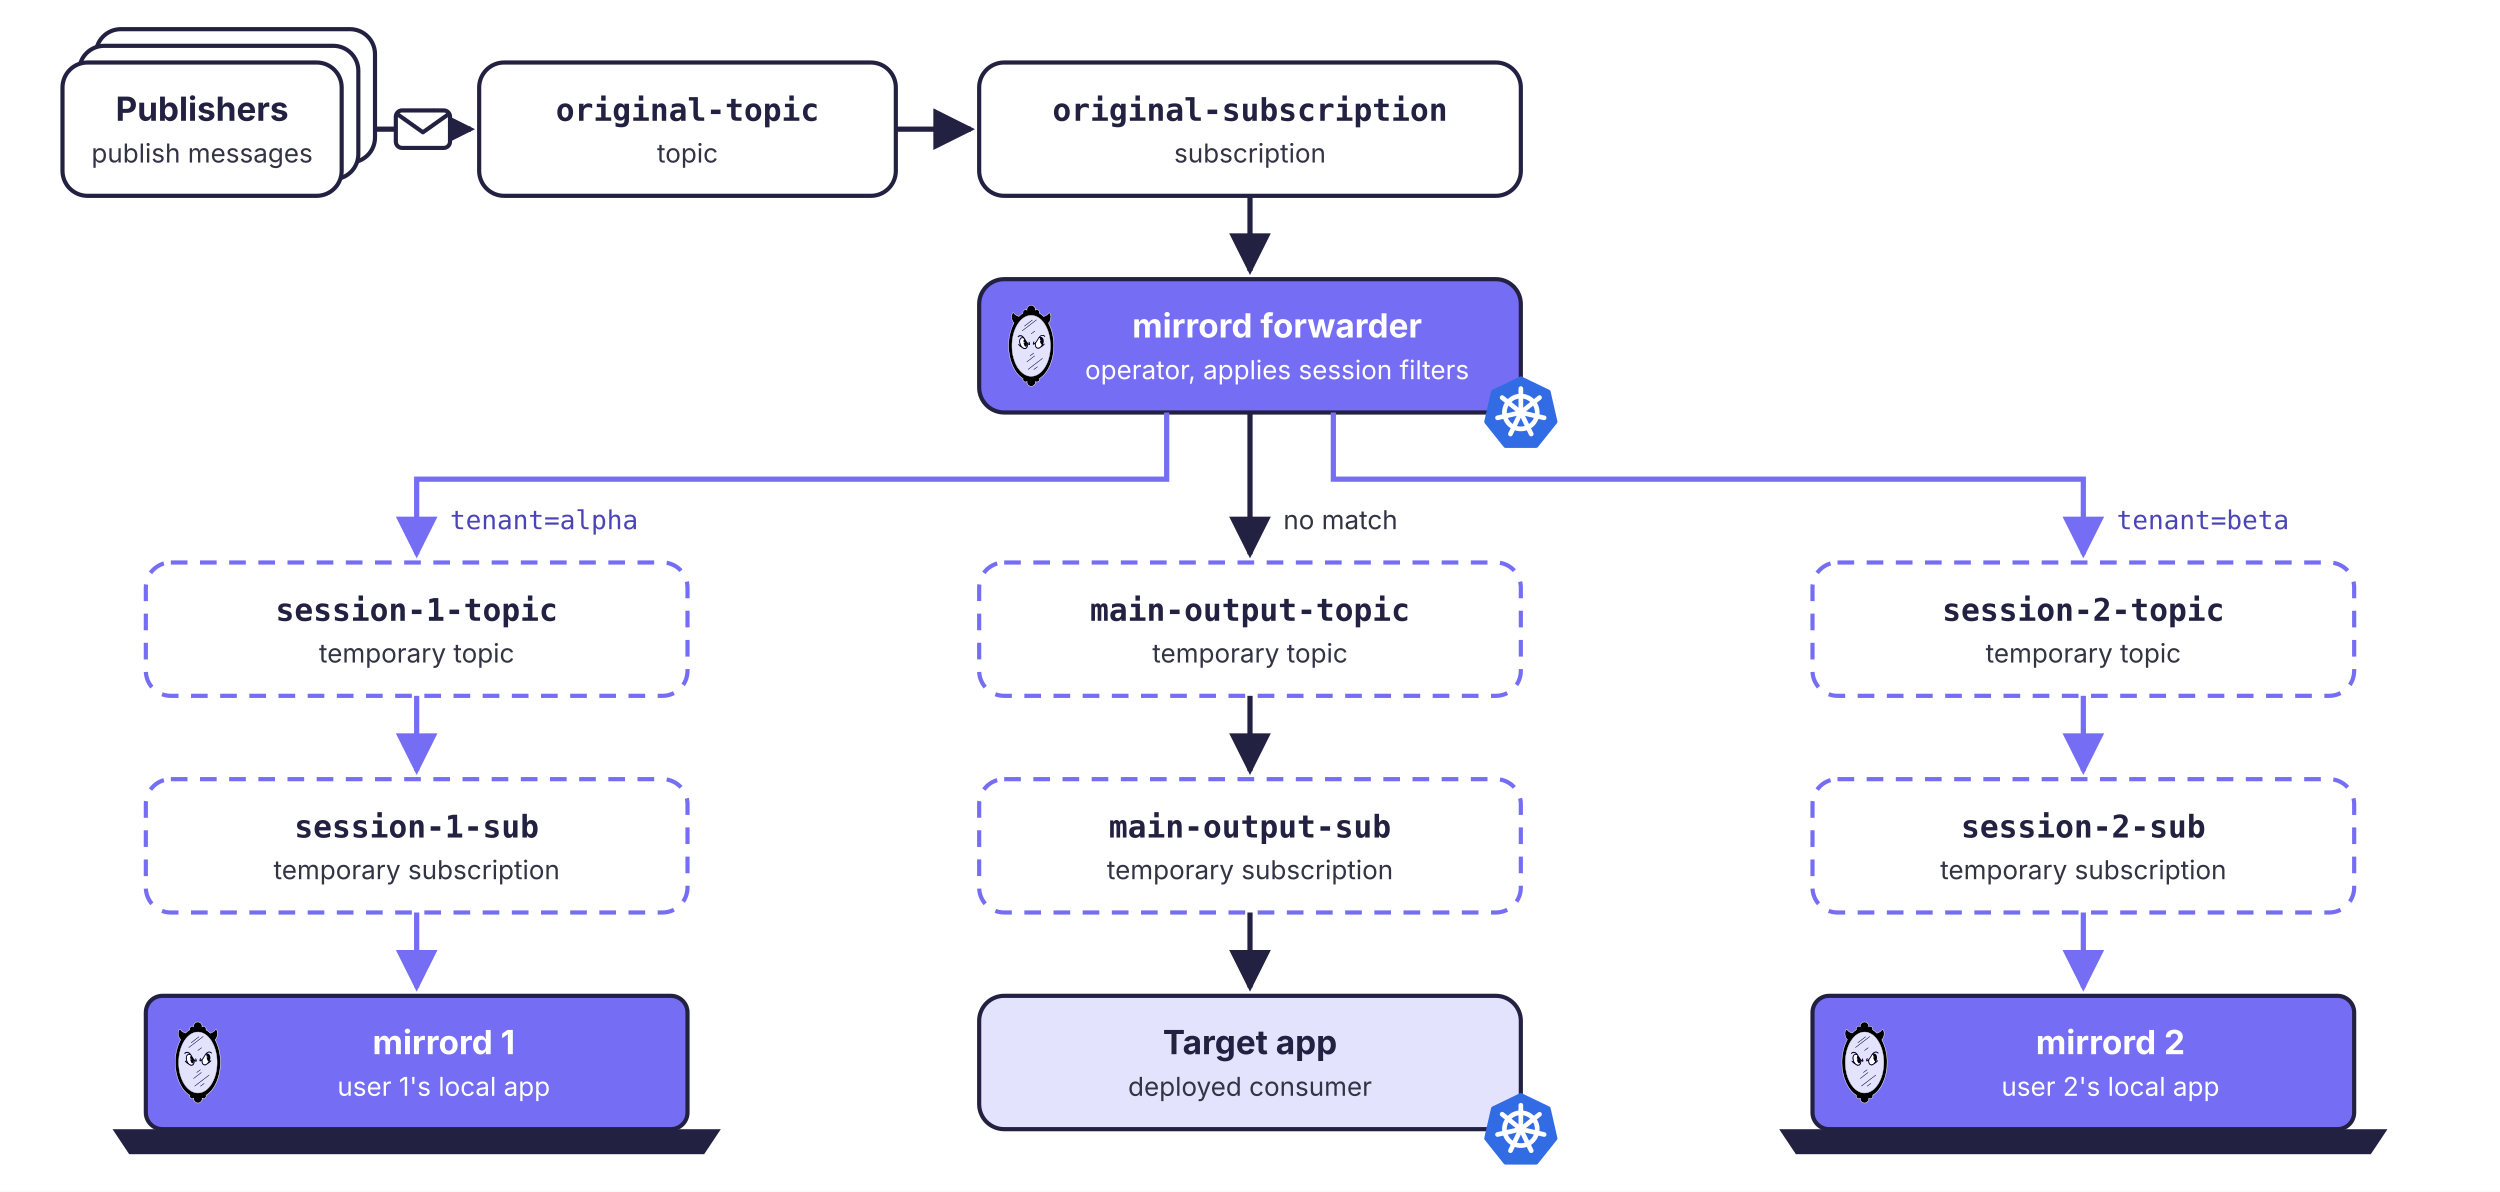
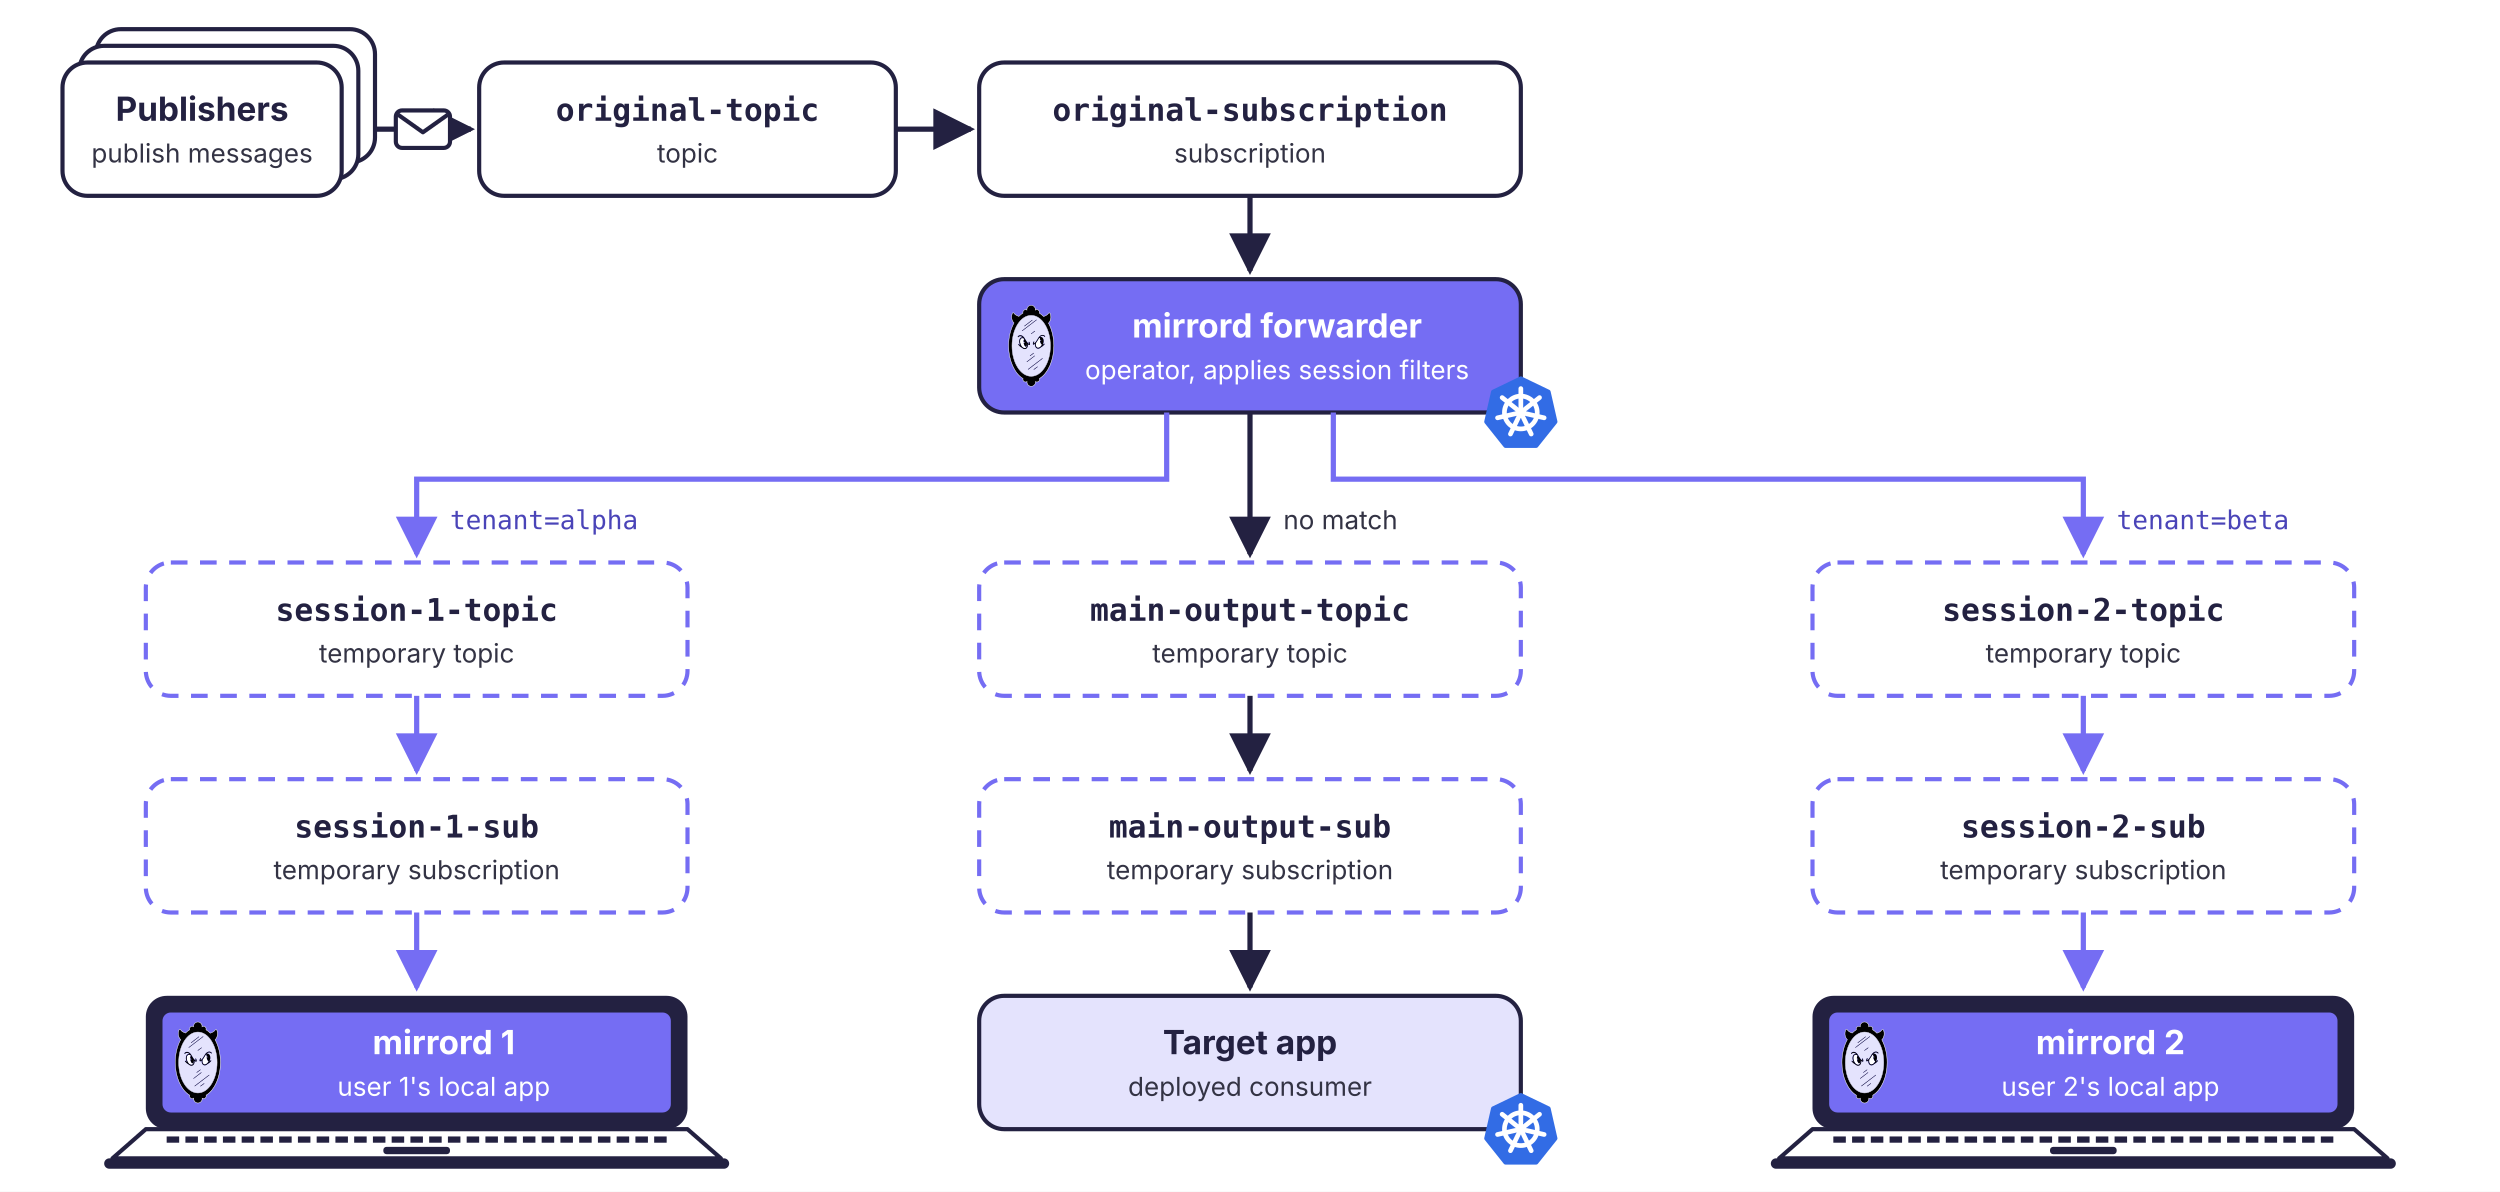
<svg xmlns="http://www.w3.org/2000/svg" viewBox="0 0 1200 572" width="1200" height="572" font-family="Inter, Helvetica, Arial, sans-serif" role="img" aria-labelledby="t d">
  <defs>
    <marker id="arrow" viewBox="0 0 10 10" refX="9" refY="5" markerWidth="8" markerHeight="8" orient="auto-start-reverse">
      <path d="M0 0 L10 5 L0 10 z" fill="#232141" />
    </marker>
    <marker id="arrow-purple" viewBox="0 0 10 10" refX="9" refY="5" markerWidth="8" markerHeight="8" orient="auto-start-reverse">
      <path d="M0 0 L10 5 L0 10 z" fill="#756DF3" />
    </marker>
    <symbol id="k8s" viewBox="0 0 32 32">
      <polygon points="16.00,1.60 27.73,7.25 30.62,19.94 22.51,30.11 9.49,30.11 1.38,19.94 4.27,7.25" fill="#326CE5" stroke="#326CE5" stroke-width="2" stroke-linejoin="round" />
      <g fill="none" stroke="#ffffff" stroke-width="2" stroke-linecap="round">
        <circle cx="16" cy="16" r="7" />
        <line x1="16.00" y1="13.40" x2="16.00" y2="5.80" />
        <line x1="18.03" y1="14.38" x2="23.97" y2="9.64" />
        <line x1="18.53" y1="16.58" x2="25.94" y2="18.27" />
        <line x1="17.13" y1="18.34" x2="20.43" y2="25.19" />
        <line x1="14.87" y1="18.34" x2="11.57" y2="25.19" />
        <line x1="13.47" y1="16.58" x2="6.06" y2="18.27" />
        <line x1="13.97" y1="14.38" x2="8.03" y2="9.64" />
      </g>
      <circle cx="16" cy="16" r="2.4" fill="#ffffff" />
    </symbol>
    <symbol id="mirrord" viewBox="97 61 391 696">
      <path fill="#ffffff" d="M255.6,387c4.1,19.1-0.9,36.1-12,40.5c-8.2,3.2-17.8,0-26.5-8.2c-0.3-0.6-0.9-0.9-1.5-1.2c0,0,0,0-0.3-0.3 c-5.5-5.6-10.5-13.2-14-22c-4.7-11.5-6.1-23.2-4.4-33.5c1.8-9.4,6.1-16.1,12.8-18.8c5.5-2.3,12.5-1.5,19.3,2.6 c1.5,2.3,2.6,4.4,3.8,6.2c-4.1,2.6-6.4,10.3-6.4,20.3l3.2,1.8l11.1,6.5l-12.5,1.5h-0.9c0.3,1.2,0.3,2.3,0.6,3.5 c3.2,17.9,12,31.1,19,29.7c6.4-1.2,9.6-14.4,7.6-30.2C255.3,386.4,255.6,386.7,255.6,387z" />
      <path fill="#ffffff" d="M384,398.4c-3.2,6.8-7.3,12.3-12,17c0,0,0,0-0.3,0c-0.6,0.3-0.9,0.9-1.2,1.2c-8.7,7.9-18.4,11.5-26.5,8.2 c-11.1-4.7-16-21.4-12-40.5c1.5-1.8,3.2-3.8,4.7-5.6c5-6.5,9-13.2,12.8-20l1.2-2.1c1.2-1.8,2-3.8,3.2-5.6c1.2-2.1,2.6-4.4,4.4-7 c3.5-2.1,6.7-3.2,9.9-3.8c-2,4.7-2.3,10.3-2.3,15.3l3.2,1.8l11.1,6.5l-12.5,1.5h-0.9c0.3,1.2,0.3,2.3,0.6,3.8 C370.5,384.6,377.5,397,384,398.4z" />
      <path fill="#E4E3FD" d="M405,391.7c-1.5-1.2-3.8-0.9-5,0.6c-3.2,4.1-7,7.9-11.1,11.5c1.2-2.3,2.6-5,3.5-7.6 c5.3-12.6,6.7-25.8,4.7-37.3c-2.3-12-8.2-20.6-16.9-24.1c-4.1-1.8-8.8-2.1-13.7-1.2c4.4-4.4,10.2-8.5,17.5-10 c8.2-1.5,16.6,1.5,20.4,7.3c1.2,1.5,3.2,2.1,5,0.9c1.5-1.2,2-3.2,0.9-4.7c-5.5-8.2-16.6-12.3-27.4-10c-11.1,2.1-19.3,9.7-24.2,15.6 c-2,2.3-3.8,5-5.5,7.3c-2,2.9-3.5,5.6-5,8.2c-1.2,2.1-2.3,3.8-3.2,5.6l-1.2,2.1c-3.8,6.5-7.6,13.2-12.3,19.1 c-5.8,7.6-11.7,12.9-18.4,16.7c0.6-5,2-9.7,4.4-14.1c0.9-1.8,0.3-3.8-1.5-4.7c-1.7-0.9-3.8-0.3-4.7,1.5c-2.9,5.6-4.7,11.5-5.3,17.6 c0,0.9-0.3,3.5,1.5,5.6c1.2,1.2,2.3,1.8,4.1,1.8c1.5,0,2.9-0.3,4.4-1.5c2.6-1.5,5.3-3.2,7.9-5.3c-1.7,18.5,5,34.1,17.5,39.3 c2.9,1.2,5.8,1.8,8.8,1.8c8.5,0,17.5-4.4,25.4-12c11.4-6.2,21.6-14.4,29.5-24.7C406.7,395.2,406.4,392.8,405,391.7z M292.1,149.1 c90.1,0,163.6,116.6,163.6,259.6s-73.5,259.6-163.6,259.6c-90.4,0-163.6-116.6-163.6-259.6S201.9,149.1,292.1,149.1z M389.5,517.3 c0.9-0.6,0.9-1.8,0.3-2.3c-0.6-0.9-1.8-0.9-2.3-0.3l-122.5,93.7c-0.9,0.6-0.9,1.8-0.3,2.3c0.3,0.3,0.9,0.6,1.5,0.6 c0.3,0,0.9,0,1.2-0.3L389.5,517.3z M346.9,589c0.9-0.6,0.9-1.8,0.3-2.3c-0.6-0.9-1.8-0.9-2.3-0.3l-31.2,23.2 c-0.9,0.6-0.9,1.8-0.3,2.3c0.3,0.6,0.9,0.9,1.5,0.9c0.3,0,0.6-0.3,0.9-0.3L346.9,589z M338.2,189.1c0.9-0.6,0.9-1.8,0.3-2.3 c-0.6-0.9-1.8-0.9-2.3-0.3l-122.5,93.4c-0.9,0.6-0.9,1.8-0.3,2.3c0.3,0.3,0.9,0.6,1.5,0.6c0.3,0,0.9,0,0.9-0.3L338.2,189.1z M324.4,284.5c0.9-0.6,0.9-1.8,0.3-2.3c-0.6-0.9-1.7-0.9-2.3-0.3l-31.2,22.9c-0.9,0.6-0.9,1.8-0.3,2.3c0.3,0.6,0.9,0.6,1.5,0.6 c0.3,0,0.6,0,0.9-0.3L324.4,284.5z M322.7,495.9c0.9-0.6,0.9-1.8,0.3-2.3c-0.6-0.9-1.8-0.9-2.3-0.3l-66.2,50.8 c-0.9,0.6-0.9,1.8-0.3,2.3c0.3,0.3,0.9,0.6,1.5,0.6c0.3,0,0.6,0,0.9-0.3L322.7,495.9z M314.8,472.4c0.9-0.6,0.9-1.8,0.3-2.3 c-0.6-0.9-1.8-0.9-2.3-0.3L281.6,493c-0.9,0.6-0.9,1.8-0.3,2.3c0.3,0.6,0.9,0.9,1.5,0.9c0.3,0,0.9-0.3,0.9-0.3L314.8,472.4z M302.3,190.5c0.9-0.6,0.9-1.8,0.3-2.3c-0.6-0.9-1.7-0.9-2.3-0.3L234,239c-0.9,0.6-0.9,1.8-0.3,2.3c0.3,0.3,0.9,0.6,1.5,0.6 c0.3,0,0.9,0,1.2-0.3L302.3,190.5z M280.1,399.6c1.8-2.1,1.5-4.7,1.5-5.6c-0.6-6.2-2.3-12.3-5-17.9c-0.9-1.8-2.9-2.3-4.7-1.5 c-1.8,0.9-2.3,2.9-1.5,4.7c2.3,4.4,3.8,9.4,4.4,14.1c-6.4-3.8-12.5-9.4-18.4-16.7c-4.7-6.2-8.8-12.9-12.3-19.1l-1.5-2.3 c-1.2-1.8-2-3.8-3.2-5.6c-1.5-2.3-2.9-5.3-5-8.2c0,0,0,0,0-0.3c-1.5-2.3-3.5-5-5.5-7.3c-5-5.9-13.1-13.2-24.2-15.6 c-10.8-2.1-21.9,2.1-27.4,10c-1.2,1.5-0.6,3.8,0.9,4.7c1.5,1.2,3.8,0.6,4.7-0.9c4.1-5.9,12.5-8.8,20.4-7.3 c7.3,1.5,13.1,5.9,17.5,10c-4.7-0.9-9.3-0.3-13.7,1.2c-8.8,3.5-14.6,12-16.9,24.1c-2,11.5-0.3,24.7,4.7,37.3 c1.2,2.6,2.3,5.3,3.5,7.6c-4.1-3.5-7.9-7.3-11.1-11.5c-1.2-1.5-3.5-1.8-5-0.6c-1.5,1.2-1.8,3.5-0.6,5c8.2,10,18.4,18.5,29.5,24.7 c7.9,7.6,16.9,11.7,25.7,11.7c2.9,0,6.1-0.6,8.8-1.8c12.5-5.3,19-20.6,17.5-39.3c2.6,2.1,5,3.8,7.9,5.3c1.5,0.9,2.9,1.2,4.4,1.2 C277.8,401.4,279.2,400.8,280.1,399.6z" />
      <path d="M439.4,215.2c29.5,54,45.5,122.4,45.5,193.8c0,123.6-49,234.9-122.8,279.2c0.6,2.1,1.2,4.4,1.2,6.8 c0,12.3-10.2,22.6-22.5,22.6c-4.4,0-8.8-1.2-12.3-3.5c0.3,1.2,0.3,2.6,0.3,3.8c0,20.3-16.3,36.7-36.5,36.7s-36.5-16.4-36.5-36.7 c0-1.2,0-2.6,0.3-3.8c-3.5,2.3-7.9,3.5-12.3,3.5c-12.3,0-22.5-10-22.5-22.6c0-2.3,0.3-4.7,1.2-6.8C148.6,643.6,99.3,532.3,99.3,409 c0-71.9,16.3-140.9,46.4-195.3c-1.5-0.9-2.3-2.1-3.5-3.2c-9.9-11.2-15.5-26.4-16.9-42.6c-0.6-11.5,0.9-23.2,5-33.8 c0.6-1.8,2.6-6.8,7.6-7.3c5.3-0.6,8.5,3.8,11.4,7.9c1.2,1.5,2.3,2.9,2.9,3.8c5.5,5.3,12.5,9.7,21.6,13.8c4.4,2.1,9,3.8,13.4,5.3 c11.1-11.2,22.8-20.6,35-27.9c-0.6-2.3-1.2-4.4-1.2-6.8c0-12.3,10.2-22.6,22.5-22.6c4.4,0,8.8,1.2,12.3,3.5c0-1.2-0.3-2.6-0.3-3.8 c0-20.3,16.3-36.7,36.5-36.7c20.1,0,36.5,16.4,36.5,36.7c0,1.2,0,2.6-0.3,3.8c3.5-2.3,7.9-3.5,12.3-3.5c12.5,0,22.5,10.3,22.5,22.6 c0,2.3-0.3,4.7-1.2,6.8c12.5,7.6,24.8,17.3,36.2,29.1c4.7-1.5,9-3.2,13.7-5.3c9-4.1,16-8.5,21.6-13.8c0.9-0.9,2-2.3,2.9-3.8 c2.9-4.1,6.1-8.5,11.4-7.9c5,0.6,7,5.6,7.6,7.3c4.1,10.6,5.5,22.3,4.7,33.8c-1.2,15.9-7,31.4-16.9,42.6 C442.3,212.6,441.1,214,439.4,215.2z M455.7,409c0-143.3-73.5-259.6-163.6-259.6c-90.4,0-163.6,116.6-163.6,259.6 c0,143,73.5,259.6,163.6,259.6C382.5,668.6,455.7,552,455.7,409z" />
      <path fill="#ffffff" d="M292.4,756.6c-21.2,0-38.5-17.4-38.5-38.7c0-0.1,0-0.2,0-0.3c-3,1.3-6.5,2-10,2c-13.5,0-24.5-11-24.5-24.6 c0-2.2,0.2-4.2,0.7-5.9c-36.1-22.2-66.8-60.3-88.9-110.2C109,528.5,97.3,469.7,97.3,409c0-71.5,16.3-140.6,45.8-194.7 c-0.6-0.5-1.1-1-1.5-1.5c-0.3-0.3-0.5-0.6-0.8-0.8l-0.1-0.1c-9.7-10.9-15.9-26.4-17.4-43.7c-0.6-12.5,1.1-24.4,5.1-34.7 c0.8-2.3,3.2-7.9,9.2-8.6c6.5-0.7,10.4,4.7,13.2,8.7c1.1,1.4,2.2,2.8,2.9,3.7c5.3,5,11.9,9.2,20.9,13.3c3.5,1.7,7.6,3.3,12.1,4.8 c10.7-10.7,21.9-19.6,33.2-26.5c-0.5-1.9-0.9-3.7-0.9-5.8c0-13.3,11.2-24.6,24.5-24.6c3.5,0,6.9,0.7,10,2c0-0.1,0-0.2,0-0.3 c0-21.3,17.3-38.7,38.5-38.7c21.2,0,38.5,17.4,38.5,38.7c0,0.1,0,0.2,0,0.3c3-1.3,6.5-2,10-2c13.5,0,24.5,11,24.5,24.6 c0,2.2-0.2,4.2-0.7,5.9c12.2,7.6,23.8,16.9,34.3,27.6c3.7-1.2,7.6-2.7,12.3-4.8c9-4.1,15.7-8.4,21-13.4c0.7-0.7,1.8-2,2.6-3.4 l0.1-0.1c2.8-4,6.7-9.5,13.2-8.8c6,0.7,8.5,6.3,9.3,8.7c4,10.4,5.7,22.4,4.8,34.5c-1.2,16.6-7.5,32.4-17.2,43.5c-0.4,1-1.3,2-2.4,3 c29,53.9,44.9,122.4,44.9,193.3c0,60.9-11.7,119.7-33.9,170.2c-22,49.9-52.6,87.9-88.6,110c0.5,1.9,0.8,3.8,0.8,5.8 c0,13.3-11.2,24.6-24.5,24.6c-3.5,0-6.9-0.7-10-2c0,0.1,0,0.2,0,0.3C330.8,739.2,313.6,756.6,292.4,756.6z M259.4,709.5l-1.2,5 c-0.2,0.9-0.2,2.3-0.2,3.3c0,19.1,15.5,34.7,34.5,34.7s34.5-15.6,34.5-34.7c0-1.1,0-2.4-0.2-3.3l-1.2-5l4.3,2.9 c3.1,2.1,7,3.2,11.1,3.2c11.1,0,20.5-9.4,20.5-20.6c0-2.1-0.5-4.2-1.1-6.2l-0.4-1.5l1.3-0.8c72.9-43.8,121.8-155.3,121.8-277.5 c0-70.8-16.1-139.3-45.3-192.8l-0.9-1.6l1.5-1c1.6-1.1,2.3-2.2,2.4-2.5l0.1-0.4l0.3-0.3c9.3-10.4,15.2-25.5,16.4-41.4 c0.9-11.6-0.7-22.9-4.5-32.9c-0.6-1.7-2.3-5.6-6-6.1c-3.8-0.4-6.3,2.6-9.5,7c-0.9,1.5-2.1,3-3.2,4.1c-5.7,5.4-12.7,9.9-22.2,14.2 c-5.4,2.4-9.7,4-13.9,5.4l-1.2,0.4l-0.9-0.9c-10.9-11.3-23-21-35.8-28.8l-1.5-0.9l0.7-1.6c0.7-1.6,1-3.5,1-6 c0-11.4-9.2-20.6-20.5-20.6c-4.1,0-8.1,1.1-11.1,3.2l-4.3,2.9l1.2-5c0.2-0.9,0.2-2.3,0.2-3.3c0-19.1-15.5-34.7-34.5-34.7 c-19,0-34.5,15.6-34.5,34.7c0,0.5,0.1,1.1,0.1,1.7c0.1,0.7,0.2,1.4,0.2,2.1v3.8l-3.1-2.1c-3.1-2.1-7-3.2-11.1-3.2 c-11.1,0-20.5,9.4-20.5,20.6c0,1.9,0.4,3.6,0.9,5.6l0.5,2.1l-1.3,0.8c-11.8,7.1-23.5,16.4-34.6,27.6l-0.9,0.9l-1.2-0.4 c-5.1-1.7-9.7-3.5-13.6-5.4c-9.5-4.3-16.5-8.8-22.1-14.2l-0.2-0.2l-0.1-0.2c-0.5-0.8-1.7-2.2-2.8-3.6l-0.1-0.1 c-3.1-4.4-5.7-7.5-9.5-7.1c-3.7,0.4-5.4,4.3-5.9,6c-3.8,9.8-5.5,21.2-4.9,33c1.5,16.4,7.3,31.1,16.4,41.3c0.3,0.3,0.6,0.6,0.9,0.9 c0.7,0.8,1.4,1.5,2.2,2l1.6,1l-0.9,1.7c-29.7,53.8-46.1,122.8-46.1,194.3c0,121.9,49.2,233.4,122.4,277.5l1.5,0.9l-0.7,1.6 c-0.7,1.6-1,3.5-1,6c0,11.4,9.2,20.6,20.5,20.6c4.1,0,8.1-1.1,11.1-3.2L259.4,709.5z M292.1,670.6c-91.3,0-165.6-117.3-165.6-261.6 s74.3-261.6,165.6-261.6c91.3,0,165.6,117.3,165.6,261.6S383.4,670.6,292.1,670.6z M292.1,151.4c-89.1,0-161.6,115.5-161.6,257.6 c0,68.8,16.9,133.5,47.7,182.3c30.6,48.5,71,75.2,113.9,75.2c89.1,0,161.6-115.5,161.6-257.6C453.7,267,381.2,151.4,292.1,151.4z" />
      <path d="M344.9,586.3c0.9-0.6,1.7-0.3,2.3,0.3c0.6,0.9,0.3,1.8-0.3,2.3l-31.2,23.2c-0.3,0.3-0.6,0.3-0.9,0.3 c-0.6,0-1.2-0.3-1.5-0.9c-0.6-0.9-0.3-1.8,0.3-2.3L344.9,586.3z" />
      <path d="M372,415.5c4.4-4.4,8.5-10.3,12-17c-6.4-1.8-13.4-13.8-16.3-29.7c-0.3-1.2-0.6-2.3-0.6-3.8h0.9l12.5-1.5l-11.1-6.5 l-3.2-1.8c0-5,0.3-10.6,2.3-15.3c-3.2,0.6-6.7,1.8-9.9,3.8c-1.8,2.3-3.2,5-4.4,7c-1.2,2.1-2.3,3.8-3.2,5.6l-1.2,2.1 c-3.8,6.5-7.9,13.5-12.8,20c-1.5,2.1-3.2,3.8-4.7,5.6c-4.1,19.1,0.9,35.8,12,40.5c8.2,3.2,17.8-0.3,26.5-8.2 C370.8,416.3,371.4,415.8,372,415.5z M410.5,326.8c1.2,1.5,0.9,3.8-0.9,4.7c-1.5,1.2-3.8,0.9-5-0.9c-4.1-5.9-12.5-8.8-20.4-7.3 c-7.3,1.5-13.1,5.9-17.5,10c4.7-0.9,9.3-0.3,13.7,1.2c8.8,3.5,14.9,12,16.9,24.1c2,11.5,0.3,24.7-4.7,37.3 c-1.2,2.6-2.3,5.3-3.5,7.6c4.1-3.5,7.9-7.3,11.1-11.5c1.2-1.5,3.5-1.8,5-0.6c1.5,1.2,1.7,3.5,0.6,5c-8.2,10.3-18.4,18.5-29.5,24.7 c-7.9,7.6-16.9,12-25.4,12c-3.2,0-6.1-0.6-8.8-1.8c-12.5-5.3-19-20.6-17.5-39.3c-2.6,2.1-5.3,3.8-7.9,5.3c-1.5,0.9-3.2,1.5-4.4,1.5 c-1.5,0-2.9-0.6-4.1-1.8c-1.7-2.1-1.5-4.7-1.5-5.6c0.6-6.2,2.3-12,5.3-17.6c0.9-1.8,2.9-2.3,4.7-1.5c1.8,0.9,2.3,2.9,1.5,4.7 c-2.3,4.4-3.8,9.4-4.4,14.1c6.4-3.8,12.5-9.4,18.4-16.7c4.7-6.2,8.8-12.6,12.3-19.1l1.2-2.1c1.2-2.1,2.3-3.8,3.2-5.6 c1.5-2.3,2.9-5.3,5-8.2c1.8-2.3,3.5-5,5.5-7.3c5-5.9,13.4-13.2,24.2-15.6C393.9,314.5,405,318.6,410.5,326.8z" />
      <path d="M324.4,284.5l-31.5,23.2c-0.3,0.3-0.6,0.3-0.9,0.3c-0.6,0-1.2-0.3-1.5-0.6c-0.6-0.9-0.3-1.8,0.3-2.3l31.2-23.2 c0.9-0.6,1.7-0.3,2.3,0.3C325.6,282.7,325.3,283.9,324.4,284.5z" />
      <path d="M312.8,469.5c0.9-0.6,1.8-0.3,2.3,0.3c0.6,0.9,0.3,1.8-0.3,2.3l-31.2,23.2c-0.3,0.3-0.6,0.3-0.9,0.3 c-0.6,0-1.2-0.3-1.5-0.9c-0.6-0.9-0.3-1.8,0.3-2.3L312.8,469.5z" />
      <path d="M387.5,514.7c0.9-0.6,1.8-0.3,2.3,0.3c0.6,0.9,0.3,1.8-0.3,2.3L267,611c-0.3,0.3-0.6,0.3-1.2,0.3c-0.6,0-1.2-0.3-1.5-0.6 c-0.6-0.9-0.6-1.8,0.3-2.3L387.5,514.7z" />
      <path d="M320.7,493c0.9-0.6,1.8-0.3,2.3,0.3c0.6,0.9,0.6,1.8-0.3,2.3l-66.2,51.1c-0.3,0.3-0.6,0.3-0.9,0.3c-0.6,0-1.2-0.3-1.5-0.6 c-0.6-0.9-0.6-1.8,0.3-2.3L320.7,493z" />
      <path d="M300.2,187.9c0.9-0.6,1.7-0.3,2.3,0.3c0.6,0.9,0.6,1.8-0.3,2.3l-65.9,51.1c-0.3,0.3-0.6,0.3-1.2,0.3 c-0.6,0-0.9-0.3-1.5-0.6c-0.6-0.9-0.3-1.8,0.3-2.3L300.2,187.9z" />
      <path d="M213.6,279.8l122.5-93.7c0.6-0.6,1.8-0.3,2.3,0.3c0.6,0.9,0.3,1.8-0.3,2.3l-122.5,93.7c-0.3,0.3-0.6,0.3-0.9,0.3 c-0.6,0-1.2-0.3-1.5-0.6C212.7,281.6,212.7,280.4,213.6,279.8z" />
      <path d="M243.9,427.5c11.1-4.4,16-21.4,12-40.5c-0.3-0.3-0.6-0.6-0.9-0.9c2,15.9-1.2,29.1-7.6,30.2c-7.3,1.5-15.8-12-19-29.7 c-0.3-1.2-0.3-2.3-0.6-3.5h0.9l12.5-1.5l-11.1-6.5l-3.2-1.8c0-10,2.3-17.6,6.4-20.3c-1.2-2.1-2.3-4.1-3.8-6.2 c-7-4.1-13.7-5-19.3-2.6c-6.4,2.6-11.1,9.4-12.8,18.8c-1.8,10-0.3,22,4.4,33.5c3.5,8.8,8.5,16.4,14,22c0,0,0.3,0,0.3,0.3 c0.6,0.3,1.2,0.9,1.5,1.2C225.9,427.2,235.8,430.7,243.9,427.5z M204.9,319.1c11.1,2.1,19.3,9.7,24.2,15.6c2,2.3,3.8,5,5.5,7.3 c0,0,0,0,0,0.3c2,2.9,3.5,5.6,5,8.2c1.2,1.8,2,3.5,3.2,5.6l1.5,2.3c3.8,6.5,7.6,12.9,12.3,19.1c5.8,7.3,11.7,12.9,18.4,16.7 c-0.6-5-2-9.7-4.4-14.1c-0.9-1.8-0.3-3.8,1.5-4.7c1.8-0.9,3.8-0.3,4.7,1.5c2.9,5.6,4.7,11.5,5,17.9c0,0.9,0.3,3.5-1.5,5.6 c-1.2,1.2-2.6,1.8-4.1,1.8c-1.5,0-2.9-0.6-4.4-1.2c-2.6-1.5-5.3-3.2-7.9-5.3c1.7,18.5-5,34.1-17.5,39.3c-2.9,1.2-5.8,1.8-8.8,1.8 c-8.5,0-17.5-4.4-25.7-11.7c-11.4-6.2-21.6-14.7-29.5-24.7c-1.2-1.5-0.9-3.8,0.6-5c1.5-1.2,3.8-0.9,5,0.6c3.2,4.1,7,7.9,11.1,11.5 c-1.2-2.3-2.6-5-3.5-7.6c-5-12.6-6.7-25.8-4.7-37.3c2-12,8.2-20.6,16.9-24.1c4.1-1.8,8.8-2.1,13.7-1.2c-4.4-4.4-10.2-8.8-17.5-10 c-8.2-1.5-16.6,1.5-20.4,7.3c-1.2,1.5-3.2,2.1-4.7,0.9c-1.5-1.2-2-3.2-0.9-4.7C183,320.9,194.1,317.1,204.9,319.1z" />
    </symbol>
    <symbol id="envelope" viewBox="0 0 28 20">
      <rect x="1" y="1" width="26" height="18" rx="3" fill="#ffffff" stroke="#232141" stroke-width="2" />
      <path d="M2 3 L14 11.5 L26 3" fill="none" stroke="#232141" stroke-width="2" stroke-linejoin="round" />
    </symbol>
  </defs>
  <rect x="0" y="0" width="1200" height="572" fill="#ffffff" />
  <rect x="46" y="14" width="134" height="64" rx="12" fill="#ffffff" stroke="#232141" stroke-width="2" />
  <rect x="38" y="22" width="134" height="64" rx="12" fill="#ffffff" stroke="#232141" stroke-width="2" />
  <rect x="30" y="30" width="134" height="64" rx="12" fill="#ffffff" stroke="#232141" stroke-width="2" />
  <text x="97" y="58" font-size="16" font-weight="700" fill="#232141" text-anchor="middle">Publishers</text>
  <text x="97" y="78" font-size="12.5" fill="#333344" text-anchor="middle">publish messages</text>
  <line x1="180" y1="62" x2="226" y2="62" stroke="#232141" stroke-width="2.5" marker-end="url(#arrow)" />
  <rect x="230" y="30" width="200" height="64" rx="12" fill="#ffffff" stroke="#232141" stroke-width="2" />
  <text x="330" y="58" font-size="15" font-weight="700" font-family="Menlo, Consolas, monospace" fill="#232141" text-anchor="middle">original-topic</text>
  <text x="330" y="78" font-size="12.5" fill="#333344" text-anchor="middle">topic</text>
  <line x1="430" y1="62" x2="466" y2="62" stroke="#232141" stroke-width="2.5" marker-end="url(#arrow)" />
  <rect x="470" y="30" width="260" height="64" rx="12" fill="#ffffff" stroke="#232141" stroke-width="2" />
  <text x="600" y="58" font-size="15" font-weight="700" font-family="Menlo, Consolas, monospace" fill="#232141" text-anchor="middle">original-subscription</text>
  <text x="600" y="78" font-size="12.5" fill="#333344" text-anchor="middle">subscription</text>
  <line x1="600" y1="94" x2="600" y2="130" stroke="#232141" stroke-width="2.5" marker-end="url(#arrow)" />
  <rect x="470" y="134" width="260" height="64" rx="12" fill="#756DF3" stroke="#232141" stroke-width="2" />
  <use href="#mirrord" x="484" y="146" width="22" height="40" />
  <text x="613" y="162" font-size="16" font-weight="700" fill="#ffffff" text-anchor="middle">mirrord forwarder</text>
  <text x="613" y="182" font-size="12.5" fill="#ffffff" text-anchor="middle">operator, applies session filters</text>
  <polyline points="560,198 560,230 200,230 200,266" fill="none" stroke="#756DF3" stroke-width="2.5" marker-end="url(#arrow-purple)" />
  <text x="216" y="254" font-size="12.5" font-family="Menlo, Consolas, monospace" fill="#4a44b8" text-anchor="start">tenant=alpha</text>
  <rect x="70" y="270" width="260" height="64" rx="12" fill="#ffffff" stroke="#756DF3" stroke-width="2" stroke-dasharray="8 6" />
  <text x="200" y="298" font-size="15" font-weight="700" font-family="Menlo, Consolas, monospace" fill="#232141" text-anchor="middle">session-1-topic</text>
  <text x="200" y="318" font-size="12.5" fill="#333344" text-anchor="middle">temporary topic</text>
  <line x1="200" y1="334" x2="200" y2="370" stroke="#756DF3" stroke-width="2.5" marker-end="url(#arrow-purple)" />
  <rect x="70" y="374" width="260" height="64" rx="12" fill="#ffffff" stroke="#756DF3" stroke-width="2" stroke-dasharray="8 6" />
  <text x="200" y="402" font-size="15" font-weight="700" font-family="Menlo, Consolas, monospace" fill="#232141" text-anchor="middle">session-1-sub</text>
  <text x="200" y="422" font-size="12.5" fill="#333344" text-anchor="middle">temporary subscription</text>
  <line x1="200" y1="438" x2="200" y2="474" stroke="#756DF3" stroke-width="2.5" marker-end="url(#arrow-purple)" />
-   <rect x="70" y="478" width="260" height="64" rx="8" fill="#756DF3" stroke="#232141" stroke-width="2" />
-   <path d="M54 542 h292 l-8 12 h-276 z" fill="#232141" />
+   <rect x="70" y="478" width="260" height="64" rx="10" fill="#232141" />
+   <rect x="78" y="486" width="244" height="48" rx="4" fill="#756DF3" />
+   <path d="M70 542 H330 L346 556 H54 Z" fill="#ffffff" stroke="#232141" stroke-width="2" stroke-linejoin="round" />
+   <line x1="80" y1="547" x2="320" y2="547" stroke="#232141" stroke-width="3" stroke-dasharray="6 3" />
+   <rect x="184" y="550.5" width="32" height="3.5" rx="1.5" fill="#232141" />
+   <rect x="50" y="556" width="300" height="5" rx="2.5" fill="#232141" />
  <use href="#mirrord" x="84" y="490" width="22" height="40" />
  <text x="213" y="506" font-size="16" font-weight="700" fill="#ffffff" text-anchor="middle">mirrord 1</text>
  <text x="213" y="526" font-size="12.5" fill="#ffffff" text-anchor="middle">user 1's local app</text>
  <line x1="600" y1="198" x2="600" y2="266" stroke="#232141" stroke-width="2.5" marker-end="url(#arrow)" />
  <text x="616" y="254" font-size="12.5" fill="#333344" text-anchor="start">no match</text>
  <rect x="470" y="270" width="260" height="64" rx="12" fill="#ffffff" stroke="#756DF3" stroke-width="2" stroke-dasharray="8 6" />
  <text x="600" y="298" font-size="15" font-weight="700" font-family="Menlo, Consolas, monospace" fill="#232141" text-anchor="middle">main-output-topic</text>
  <text x="600" y="318" font-size="12.5" fill="#333344" text-anchor="middle">temporary topic</text>
  <line x1="600" y1="334" x2="600" y2="370" stroke="#232141" stroke-width="2.5" marker-end="url(#arrow)" />
  <rect x="470" y="374" width="260" height="64" rx="12" fill="#ffffff" stroke="#756DF3" stroke-width="2" stroke-dasharray="8 6" />
  <text x="600" y="402" font-size="15" font-weight="700" font-family="Menlo, Consolas, monospace" fill="#232141" text-anchor="middle">main-output-sub</text>
  <text x="600" y="422" font-size="12.5" fill="#333344" text-anchor="middle">temporary subscription</text>
  <line x1="600" y1="438" x2="600" y2="474" stroke="#232141" stroke-width="2.5" marker-end="url(#arrow)" />
  <rect x="470" y="478" width="260" height="64" rx="12" fill="#E4E3FD" stroke="#232141" stroke-width="2" />
  <text x="600" y="506" font-size="16" font-weight="700" fill="#232141" text-anchor="middle">Target app</text>
  <text x="600" y="526" font-size="12.5" fill="#333344" text-anchor="middle">deployed consumer</text>
  <polyline points="640,198 640,230 1000,230 1000,266" fill="none" stroke="#756DF3" stroke-width="2.5" marker-end="url(#arrow-purple)" />
  <text x="1016" y="254" font-size="12.5" font-family="Menlo, Consolas, monospace" fill="#4a44b8" text-anchor="start">tenant=beta</text>
  <rect x="870" y="270" width="260" height="64" rx="12" fill="#ffffff" stroke="#756DF3" stroke-width="2" stroke-dasharray="8 6" />
  <text x="1000" y="298" font-size="15" font-weight="700" font-family="Menlo, Consolas, monospace" fill="#232141" text-anchor="middle">session-2-topic</text>
  <text x="1000" y="318" font-size="12.5" fill="#333344" text-anchor="middle">temporary topic</text>
  <line x1="1000" y1="334" x2="1000" y2="370" stroke="#756DF3" stroke-width="2.5" marker-end="url(#arrow-purple)" />
  <rect x="870" y="374" width="260" height="64" rx="12" fill="#ffffff" stroke="#756DF3" stroke-width="2" stroke-dasharray="8 6" />
  <text x="1000" y="402" font-size="15" font-weight="700" font-family="Menlo, Consolas, monospace" fill="#232141" text-anchor="middle">session-2-sub</text>
  <text x="1000" y="422" font-size="12.5" fill="#333344" text-anchor="middle">temporary subscription</text>
  <line x1="1000" y1="438" x2="1000" y2="474" stroke="#756DF3" stroke-width="2.5" marker-end="url(#arrow-purple)" />
-   <rect x="870" y="478" width="260" height="64" rx="8" fill="#756DF3" stroke="#232141" stroke-width="2" />
-   <path d="M854 542 h292 l-8 12 h-276 z" fill="#232141" />
+   <rect x="870" y="478" width="260" height="64" rx="10" fill="#232141" />
+   <rect x="878" y="486" width="244" height="48" rx="4" fill="#756DF3" />
+   <path d="M870 542 H1130 L1146 556 H854 Z" fill="#ffffff" stroke="#232141" stroke-width="2" stroke-linejoin="round" />
+   <line x1="880" y1="547" x2="1120" y2="547" stroke="#232141" stroke-width="3" stroke-dasharray="6 3" />
+   <rect x="984" y="550.5" width="32" height="3.5" rx="1.5" fill="#232141" />
+   <rect x="850" y="556" width="300" height="5" rx="2.5" fill="#232141" />
  <use href="#mirrord" x="884" y="490" width="22" height="40" />
  <text x="1013" y="506" font-size="16" font-weight="700" fill="#ffffff" text-anchor="middle">mirrord 2</text>
  <text x="1013" y="526" font-size="12.5" fill="#ffffff" text-anchor="middle">user 2's local app</text>
  <use href="#envelope" x="189" y="52" width="28" height="20" />
  <use href="#k8s" x="712" y="180" width="36" height="36" />
  <use href="#k8s" x="712" y="524" width="36" height="36" />
</svg>
